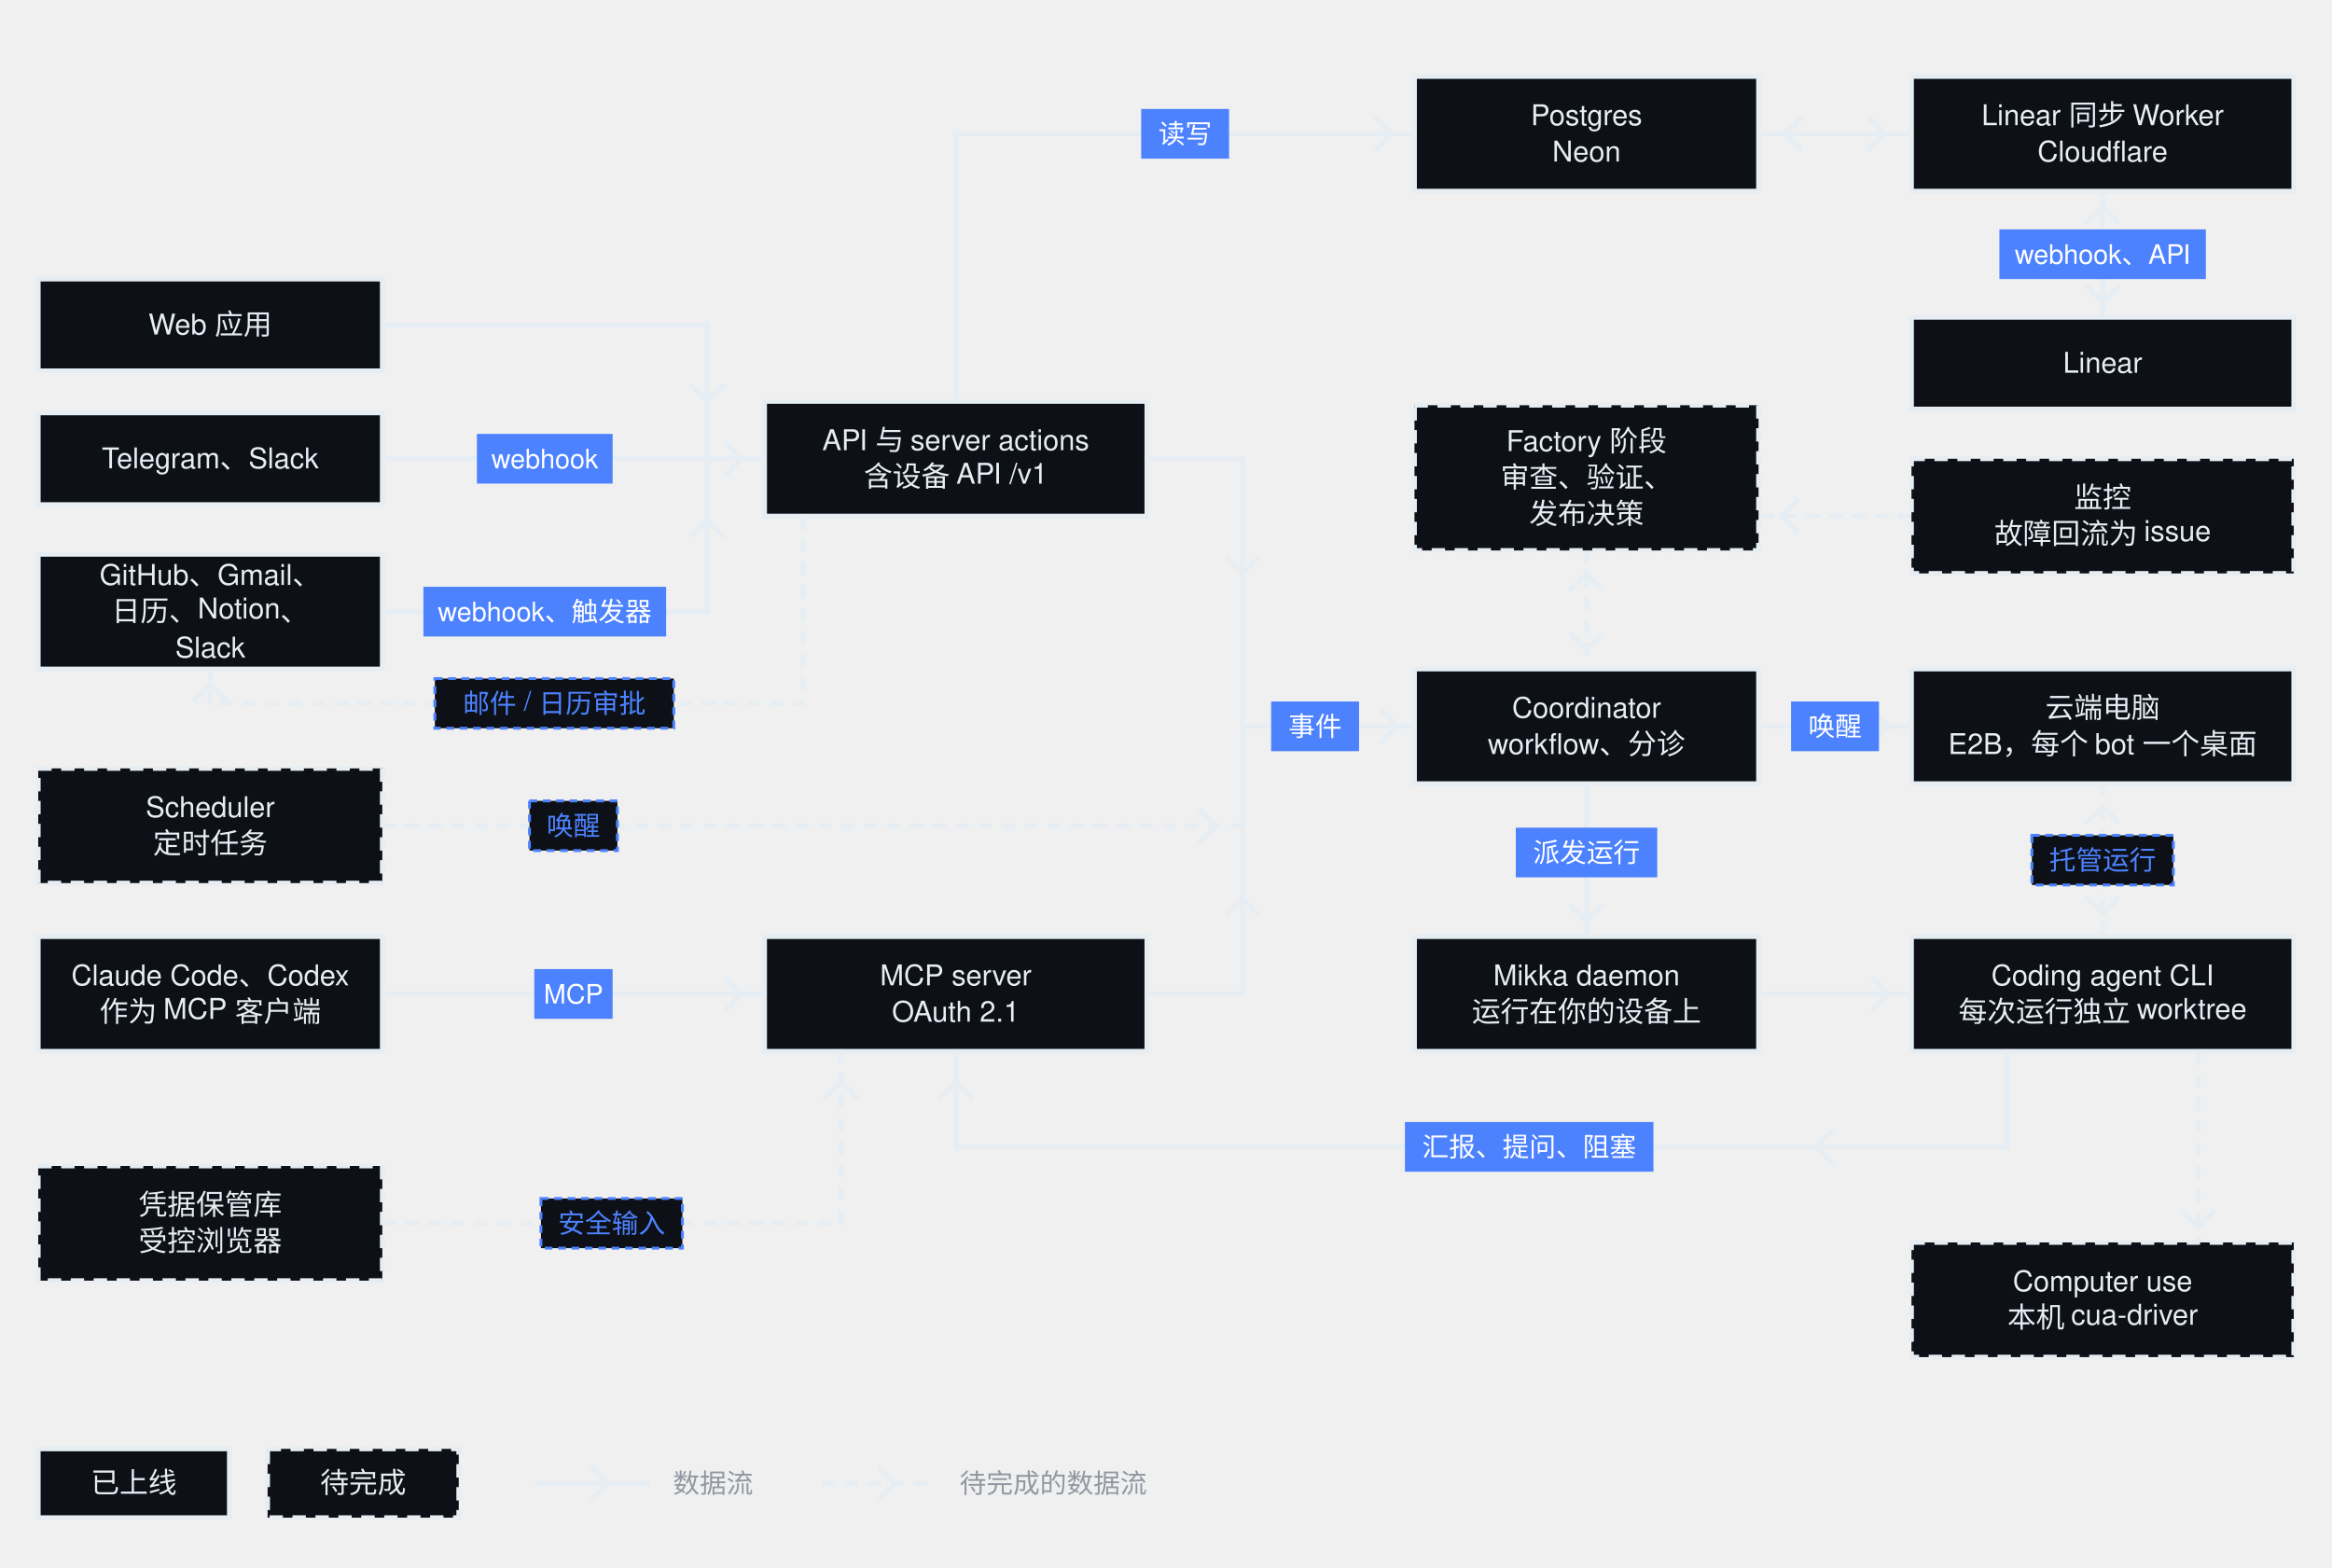
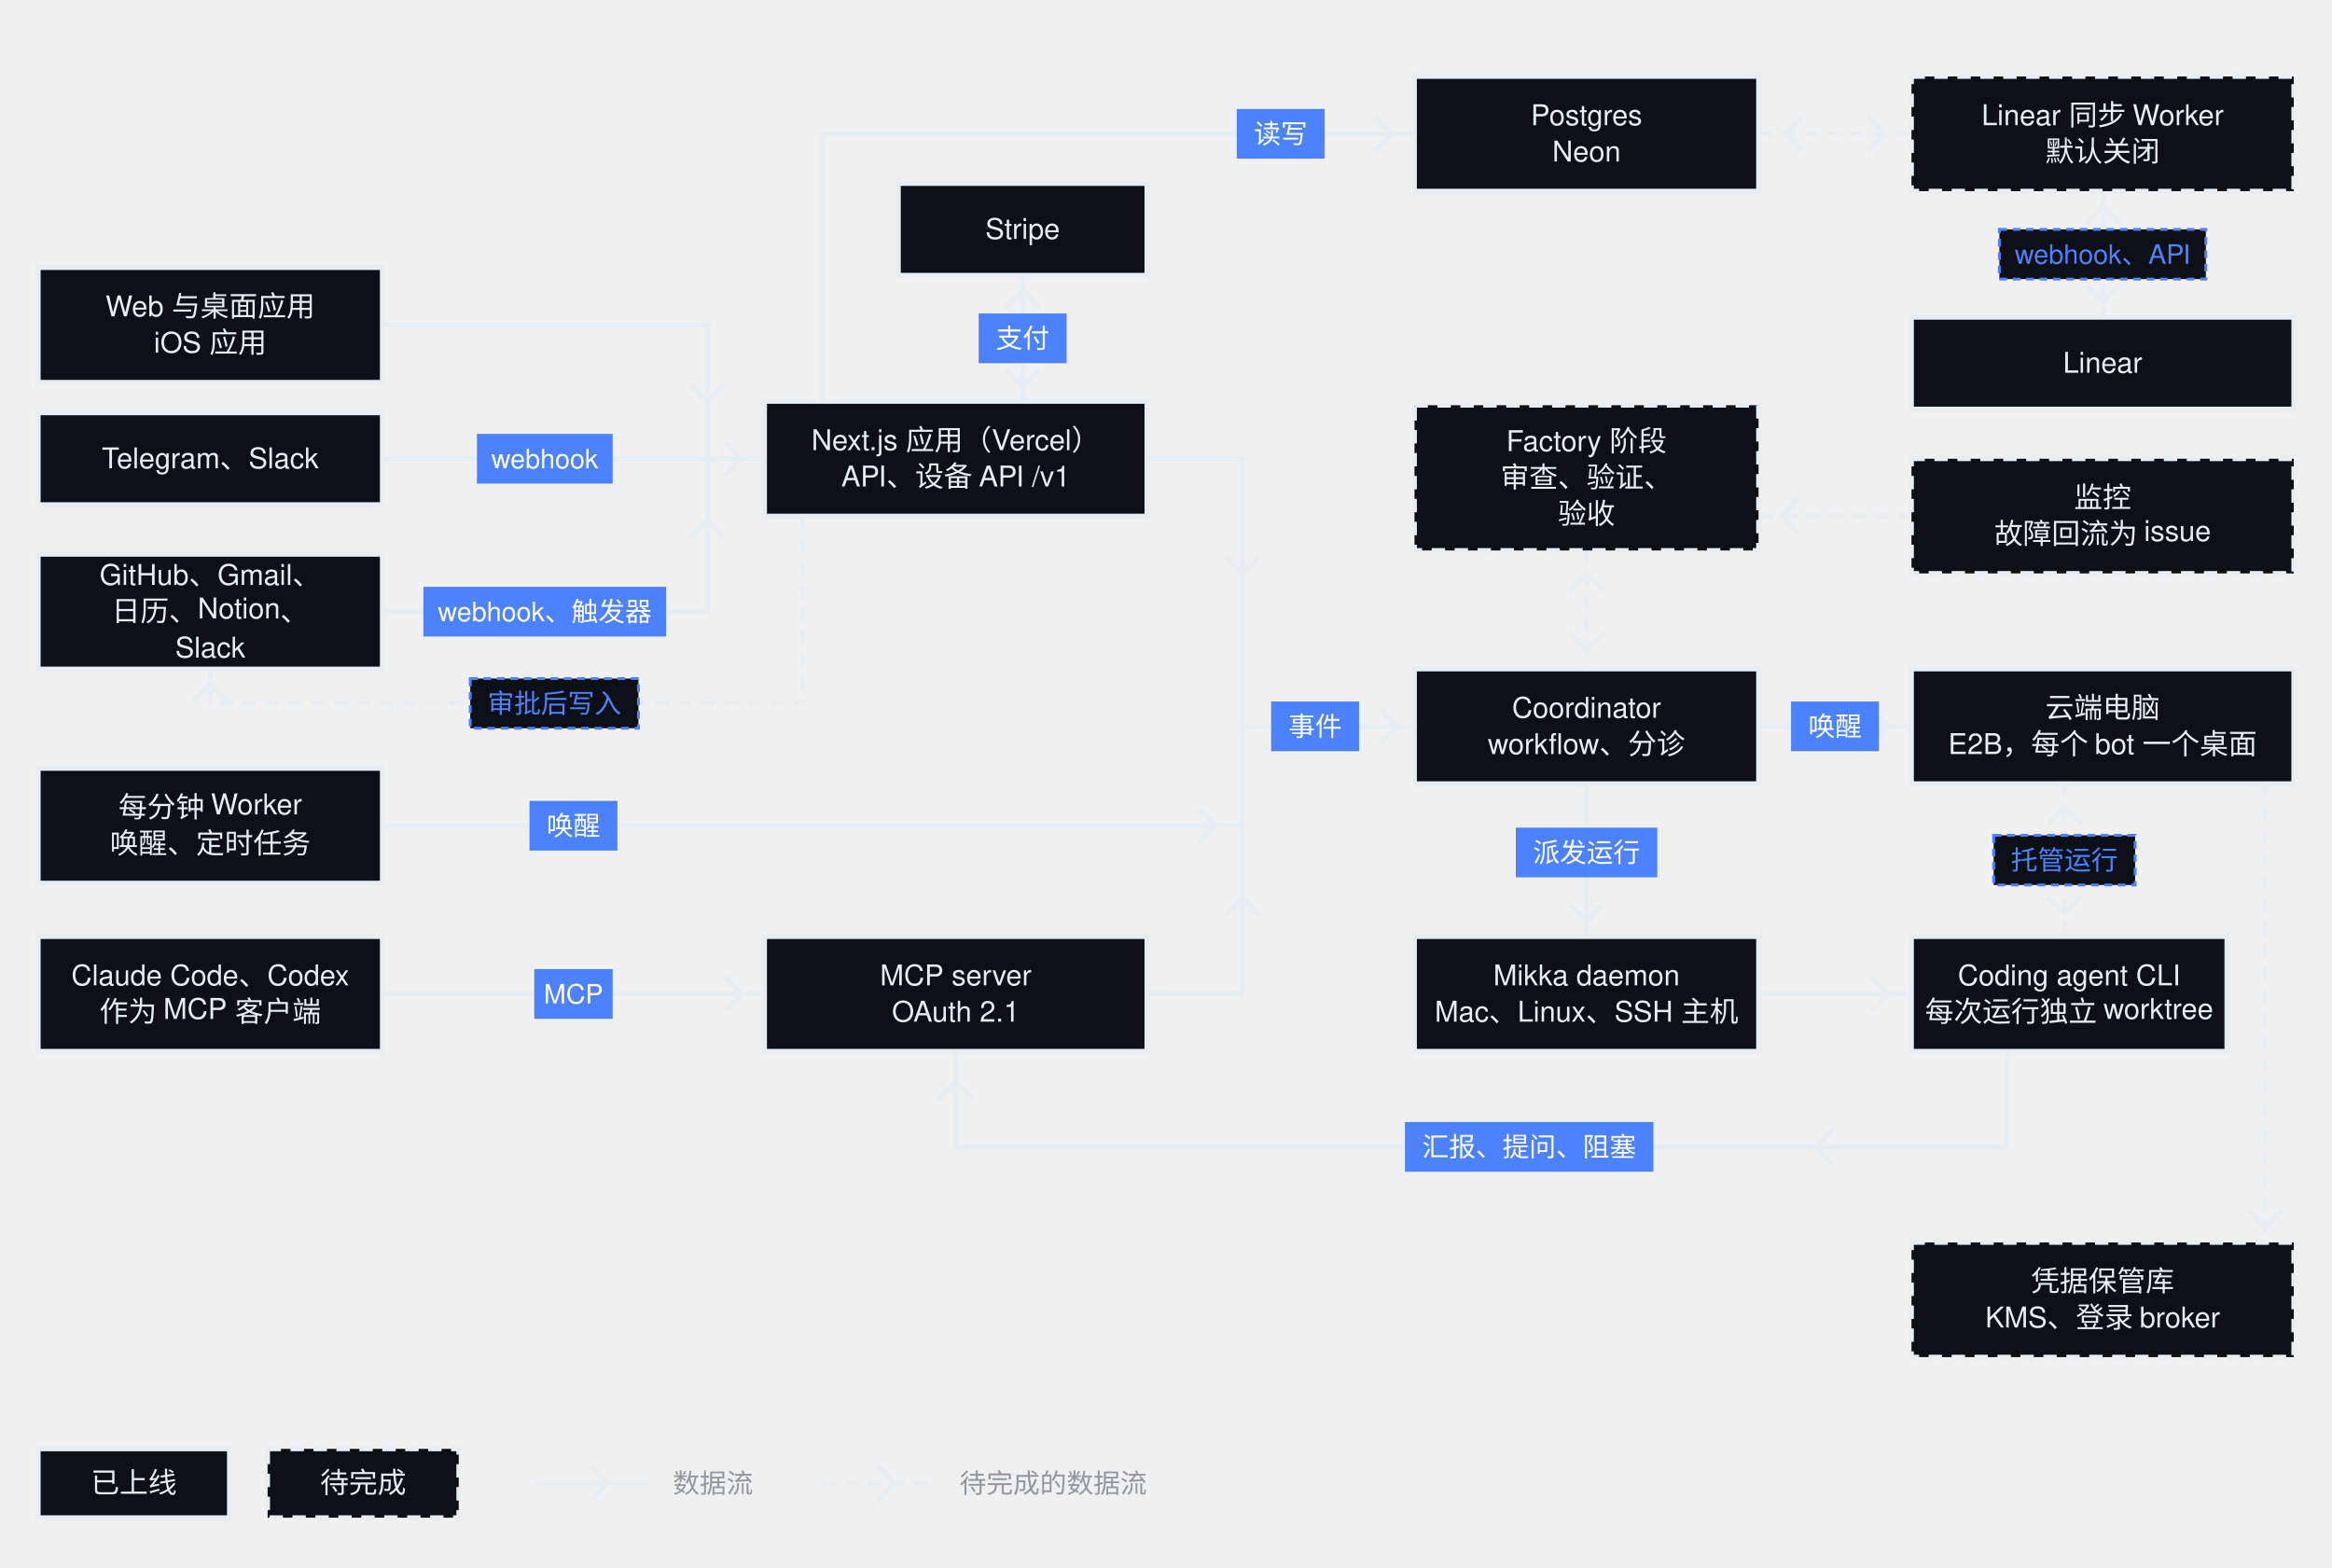
<svg xmlns="http://www.w3.org/2000/svg" width="1220" height="820" viewBox="0 0 1220 820" font-family="-apple-system, BlinkMacSystemFont, &quot;Segoe UI&quot;, Helvetica, Arial, &quot;PingFang SC&quot;, &quot;Noto Sans CJK SC&quot;, &quot;Microsoft YaHei&quot;, sans-serif" role="img" aria-label="Mikka 架构">
  <path d="M200 170 L370 170 L370 240" fill="none" stroke="#e6edf3" stroke-width="2.5" />
  <path d="M362 202 L370 210 L378 202" fill="none" stroke="#e6edf3" stroke-width="2.5" stroke-linecap="square" stroke-linejoin="miter" />
  <path d="M200 320 L370 320 L370 240" fill="none" stroke="#e6edf3" stroke-width="2.5" />
  <path d="M362 280 L370 272 L378 280" fill="none" stroke="#e6edf3" stroke-width="2.5" stroke-linecap="square" stroke-linejoin="miter" />
  <path d="M200 240 L400 240" fill="none" stroke="#e6edf3" stroke-width="2.5" />
  <path d="M380 232 L388 240 L380 248" fill="none" stroke="#e6edf3" stroke-width="2.5" stroke-linecap="square" stroke-linejoin="miter" />
  <rect x="249.5" y="227" width="71" height="26" fill="#4d82ff" />
  <text x="285" y="245" text-anchor="middle" font-size="14" fill="#ffffff">webhook</text>
  <rect x="221.5" y="307" width="127" height="26" fill="#4d82ff" />
  <text x="285" y="325" text-anchor="middle" font-size="14" fill="#ffffff">webhook、触发器</text>
  <path d="M420 270 L420 368 L110 368 L110 350" fill="none" stroke="#e6edf3" stroke-width="2.5" stroke-dasharray="7 5" />
  <path d="M102 366 L110 358 L118 366" fill="none" stroke="#e6edf3" stroke-width="2.5" stroke-linecap="square" stroke-linejoin="miter" />
-   <rect x="227.5" y="355" width="125" height="26" fill="#0d1117" stroke="#4d82ff" stroke-width="1.5" stroke-dasharray="4 3" />
-   <text x="290" y="373" text-anchor="middle" font-size="14" fill="#4d82ff">邮件 / 日历审批</text>
+   <rect x="246" y="355" width="88" height="26" fill="#0d1117" stroke="#4d82ff" stroke-width="1.5" stroke-dasharray="4 3" />
+   <text x="290" y="373" text-anchor="middle" font-size="14" fill="#4d82ff">审批后写入</text>
+   <path d="M535 144 L535 210" fill="none" stroke="#e6edf3" stroke-width="2.5" />
+   <path d="M527 194 L535 202 L543 194" fill="none" stroke="#e6edf3" stroke-width="2.5" stroke-linecap="square" stroke-linejoin="miter" />
+   <path d="M527 160 L535 152 L543 160" fill="none" stroke="#e6edf3" stroke-width="2.5" stroke-linecap="square" stroke-linejoin="miter" />
+   <rect x="512" y="164" width="46" height="26" fill="#4d82ff" />
+   <text x="535" y="182" text-anchor="middle" font-size="14" fill="#ffffff">支付</text>
  <path d="M200 520 L400 520" fill="none" stroke="#e6edf3" stroke-width="2.5" />
  <path d="M380 512 L388 520 L380 528" fill="none" stroke="#e6edf3" stroke-width="2.5" stroke-linecap="square" stroke-linejoin="miter" />
  <rect x="279.5" y="507" width="41" height="26" fill="#4d82ff" />
  <text x="300" y="525" text-anchor="middle" font-size="14" fill="#ffffff">MCP</text>
-   <path d="M200 640 L440 640 L440 550" fill="none" stroke="#e6edf3" stroke-width="2.5" stroke-dasharray="7 5" />
-   <path d="M432 574 L440 566 L448 574" fill="none" stroke="#e6edf3" stroke-width="2.5" stroke-linecap="square" stroke-linejoin="miter" />
-   <rect x="283" y="627" width="74" height="26" fill="#0d1117" stroke="#4d82ff" stroke-width="1.5" stroke-dasharray="4 3" />
-   <text x="320" y="645" text-anchor="middle" font-size="14" fill="#4d82ff">安全输入</text>
-   <path d="M500 210 L500 70 L740 70" fill="none" stroke="#e6edf3" stroke-width="2.5" />
+   <path d="M430 210 L430 70 L740 70" fill="none" stroke="#e6edf3" stroke-width="2.5" />
  <path d="M720 62 L728 70 L720 78" fill="none" stroke="#e6edf3" stroke-width="2.5" stroke-linecap="square" stroke-linejoin="miter" />
-   <rect x="597" y="57" width="46" height="26" fill="#4d82ff" />
-   <text x="620" y="75" text-anchor="middle" font-size="14" fill="#ffffff">读写</text>
-   <path d="M920 70 L1000 70" fill="none" stroke="#e6edf3" stroke-width="2.5" />
+   <rect x="647" y="57" width="46" height="26" fill="#4d82ff" />
+   <text x="670" y="75" text-anchor="middle" font-size="14" fill="#ffffff">读写</text>
+   <path d="M920 70 L1000 70" fill="none" stroke="#e6edf3" stroke-width="2.5" stroke-dasharray="7 5" />
  <path d="M942 62 L934 70 L942 78" fill="none" stroke="#e6edf3" stroke-width="2.5" stroke-linecap="square" stroke-linejoin="miter" />
  <path d="M978 62 L986 70 L978 78" fill="none" stroke="#e6edf3" stroke-width="2.5" stroke-linecap="square" stroke-linejoin="miter" />
-   <path d="M1100 100 L1100 166" fill="none" stroke="#e6edf3" stroke-width="2.5" />
+   <path d="M1100 100 L1100 166" fill="none" stroke="#e6edf3" stroke-width="2.5" stroke-dasharray="7 5" />
  <path d="M1092 150 L1100 158 L1108 150" fill="none" stroke="#e6edf3" stroke-width="2.5" stroke-linecap="square" stroke-linejoin="miter" />
  <path d="M1092 116 L1100 108 L1108 116" fill="none" stroke="#e6edf3" stroke-width="2.5" stroke-linecap="square" stroke-linejoin="miter" />
-   <rect x="1046" y="120" width="108" height="26" fill="#4d82ff" />
-   <text x="1100" y="138" text-anchor="middle" font-size="14" fill="#ffffff">webhook、API</text>
+   <rect x="1046" y="120" width="108" height="26" fill="#0d1117" stroke="#4d82ff" stroke-width="1.5" stroke-dasharray="4 3" />
+   <text x="1100" y="138" text-anchor="middle" font-size="14" fill="#4d82ff">webhook、API</text>
  <path d="M600 240 L650 240 L650 380" fill="none" stroke="#e6edf3" stroke-width="2.5" />
  <path d="M642 292 L650 300 L658 292" fill="none" stroke="#e6edf3" stroke-width="2.5" stroke-linecap="square" stroke-linejoin="miter" />
  <path d="M600 520 L650 520 L650 380" fill="none" stroke="#e6edf3" stroke-width="2.5" />
  <path d="M642 478 L650 470 L658 478" fill="none" stroke="#e6edf3" stroke-width="2.5" stroke-linecap="square" stroke-linejoin="miter" />
  <path d="M650 380 L740 380" fill="none" stroke="#e6edf3" stroke-width="2.5" />
  <path d="M723 372 L731 380 L723 388" fill="none" stroke="#e6edf3" stroke-width="2.5" stroke-linecap="square" stroke-linejoin="miter" />
  <rect x="665" y="367" width="46" height="26" fill="#4d82ff" />
  <text x="688" y="385" text-anchor="middle" font-size="14" fill="#ffffff">事件</text>
-   <path d="M200 432 L650 432" fill="none" stroke="#e6edf3" stroke-width="2.5" stroke-dasharray="7 5" />
+   <path d="M200 432 L650 432" fill="none" stroke="#e6edf3" stroke-width="2.5" />
  <path d="M628 424 L636 432 L628 440" fill="none" stroke="#e6edf3" stroke-width="2.5" stroke-linecap="square" stroke-linejoin="miter" />
-   <rect x="277" y="419" width="46" height="26" fill="#0d1117" stroke="#4d82ff" stroke-width="1.5" stroke-dasharray="4 3" />
-   <text x="300" y="437" text-anchor="middle" font-size="14" fill="#4d82ff">唤醒</text>
+   <rect x="277" y="419" width="46" height="26" fill="#4d82ff" />
+   <text x="300" y="437" text-anchor="middle" font-size="14" fill="#ffffff">唤醒</text>
  <path d="M830 288 L830 350" fill="none" stroke="#e6edf3" stroke-width="2.5" stroke-dasharray="7 5" />
  <path d="M822 308 L830 300 L838 308" fill="none" stroke="#e6edf3" stroke-width="2.5" stroke-linecap="square" stroke-linejoin="miter" />
  <path d="M822 332 L830 340 L838 332" fill="none" stroke="#e6edf3" stroke-width="2.5" stroke-linecap="square" stroke-linejoin="miter" />
  <path d="M1000 270 L920 270" fill="none" stroke="#e6edf3" stroke-width="2.5" stroke-dasharray="7 5" />
  <path d="M940 262 L932 270 L940 278" fill="none" stroke="#e6edf3" stroke-width="2.5" stroke-linecap="square" stroke-linejoin="miter" />
  <path d="M920 380 L1000 380" fill="none" stroke="#e6edf3" stroke-width="2.5" />
  <path d="M980 372 L988 380 L980 388" fill="none" stroke="#e6edf3" stroke-width="2.5" stroke-linecap="square" stroke-linejoin="miter" />
  <rect x="937" y="367" width="46" height="26" fill="#4d82ff" />
  <text x="960" y="385" text-anchor="middle" font-size="14" fill="#ffffff">唤醒</text>
  <path d="M830 410 L830 490" fill="none" stroke="#e6edf3" stroke-width="2.5" />
  <path d="M822 474 L830 482 L838 474" fill="none" stroke="#e6edf3" stroke-width="2.5" stroke-linecap="square" stroke-linejoin="miter" />
  <rect x="793" y="433" width="74" height="26" fill="#4d82ff" />
  <text x="830" y="451" text-anchor="middle" font-size="14" fill="#ffffff">派发运行</text>
  <path d="M920 520 L1000 520" fill="none" stroke="#e6edf3" stroke-width="2.5" />
  <path d="M980 512 L988 520 L980 528" fill="none" stroke="#e6edf3" stroke-width="2.5" stroke-linecap="square" stroke-linejoin="miter" />
-   <path d="M1100 410 L1100 490" fill="none" stroke="#e6edf3" stroke-width="2.5" stroke-dasharray="7 5" />
-   <path d="M1092 430 L1100 422 L1108 430" fill="none" stroke="#e6edf3" stroke-width="2.5" stroke-linecap="square" stroke-linejoin="miter" />
-   <path d="M1092 470 L1100 478 L1108 470" fill="none" stroke="#e6edf3" stroke-width="2.5" stroke-linecap="square" stroke-linejoin="miter" />
-   <rect x="1063" y="437" width="74" height="26" fill="#0d1117" stroke="#4d82ff" stroke-width="1.5" stroke-dasharray="4 3" />
-   <text x="1100" y="455" text-anchor="middle" font-size="14" fill="#4d82ff">托管运行</text>
-   <path d="M1150 550 L1150 650" fill="none" stroke="#e6edf3" stroke-width="2.5" stroke-dasharray="7 5" />
-   <path d="M1142 634 L1150 642 L1158 634" fill="none" stroke="#e6edf3" stroke-width="2.5" stroke-linecap="square" stroke-linejoin="miter" />
+   <path d="M1080 410 L1080 490" fill="none" stroke="#e6edf3" stroke-width="2.5" stroke-dasharray="7 5" />
+   <path d="M1072 430 L1080 422 L1088 430" fill="none" stroke="#e6edf3" stroke-width="2.5" stroke-linecap="square" stroke-linejoin="miter" />
+   <path d="M1072 470 L1080 478 L1088 470" fill="none" stroke="#e6edf3" stroke-width="2.5" stroke-linecap="square" stroke-linejoin="miter" />
+   <rect x="1043" y="437" width="74" height="26" fill="#0d1117" stroke="#4d82ff" stroke-width="1.5" stroke-dasharray="4 3" />
+   <text x="1080" y="455" text-anchor="middle" font-size="14" fill="#4d82ff">托管运行</text>
+   <path d="M1185 410 L1185 650" fill="none" stroke="#e6edf3" stroke-width="2.5" stroke-dasharray="7 5" />
+   <path d="M1177 634 L1185 642 L1193 634" fill="none" stroke="#e6edf3" stroke-width="2.5" stroke-linecap="square" stroke-linejoin="miter" />
  <path d="M1050 550 L1050 600 L500 600 L500 550" fill="none" stroke="#e6edf3" stroke-width="2.5" />
  <path d="M958 592 L950 600 L958 608" fill="none" stroke="#e6edf3" stroke-width="2.5" stroke-linecap="square" stroke-linejoin="miter" />
  <path d="M492 574 L500 566 L508 574" fill="none" stroke="#e6edf3" stroke-width="2.5" stroke-linecap="square" stroke-linejoin="miter" />
  <rect x="735" y="587" width="130" height="26" fill="#4d82ff" />
  <text x="800" y="605" text-anchor="middle" font-size="14" fill="#ffffff">汇报、提问、阻塞</text>
-   <rect x="20" y="146" width="180" height="48" fill="#0d1117" stroke="#e6edf3" stroke-width="2.5" />
-   <text x="110" y="175" text-anchor="middle" font-size="15" fill="#e6edf3">Web 应用</text>
+   <rect x="20" y="140" width="180" height="60" fill="#0d1117" stroke="#e6edf3" stroke-width="2.5" />
+   <text x="110" y="165.5" text-anchor="middle" font-size="15" fill="#e6edf3">Web 与桌面应用</text>
+   <text x="110" y="184.5" text-anchor="middle" font-size="15" fill="#e6edf3">iOS 应用</text>
  <rect x="20" y="216" width="180" height="48" fill="#0d1117" stroke="#e6edf3" stroke-width="2.5" />
  <text x="110" y="245" text-anchor="middle" font-size="15" fill="#e6edf3">Telegram、Slack</text>
  <rect x="20" y="290" width="180" height="60" fill="#0d1117" stroke="#e6edf3" stroke-width="2.5" />
  <text x="110" y="306" text-anchor="middle" font-size="15" fill="#e6edf3">GitHub、Gmail、</text>
  <text x="110" y="325" text-anchor="middle" font-size="15" fill="#e6edf3">日历、Notion、</text>
  <text x="110" y="344" text-anchor="middle" font-size="15" fill="#e6edf3">Slack</text>
-   <rect x="20" y="402" width="180" height="60" fill="#0d1117" stroke="#e6edf3" stroke-width="2.5" stroke-dasharray="7 5" />
-   <text x="110" y="427.5" text-anchor="middle" font-size="15" fill="#e6edf3">Scheduler</text>
-   <text x="110" y="446.5" text-anchor="middle" font-size="15" fill="#e6edf3">定时任务</text>
+   <rect x="20" y="402" width="180" height="60" fill="#0d1117" stroke="#e6edf3" stroke-width="2.5" />
+   <text x="110" y="427.5" text-anchor="middle" font-size="15" fill="#e6edf3">每分钟 Worker</text>
+   <text x="110" y="446.5" text-anchor="middle" font-size="15" fill="#e6edf3">唤醒、定时任务</text>
  <rect x="20" y="490" width="180" height="60" fill="#0d1117" stroke="#e6edf3" stroke-width="2.5" />
  <text x="110" y="515.5" text-anchor="middle" font-size="15" fill="#e6edf3">Claude Code、Codex</text>
  <text x="110" y="534.5" text-anchor="middle" font-size="15" fill="#e6edf3">作为 MCP 客户端</text>
-   <rect x="20" y="610" width="180" height="60" fill="#0d1117" stroke="#e6edf3" stroke-width="2.5" stroke-dasharray="7 5" />
-   <text x="110" y="635.5" text-anchor="middle" font-size="15" fill="#e6edf3">凭据保管库</text>
-   <text x="110" y="654.5" text-anchor="middle" font-size="15" fill="#e6edf3">受控浏览器</text>
+   <rect x="470" y="96" width="130" height="48" fill="#0d1117" stroke="#e6edf3" stroke-width="2.5" />
+   <text x="535" y="125" text-anchor="middle" font-size="15" fill="#e6edf3">Stripe</text>
  <rect x="400" y="210" width="200" height="60" fill="#0d1117" stroke="#e6edf3" stroke-width="2.5" />
-   <text x="500" y="235.5" text-anchor="middle" font-size="15" fill="#e6edf3">API 与 server actions</text>
-   <text x="500" y="254.5" text-anchor="middle" font-size="15" fill="#e6edf3">含设备 API /v1</text>
+   <text x="500" y="235.5" text-anchor="middle" font-size="15" fill="#e6edf3">Next.js 应用（Vercel）</text>
+   <text x="500" y="254.5" text-anchor="middle" font-size="15" fill="#e6edf3">API、设备 API /v1</text>
  <rect x="400" y="490" width="200" height="60" fill="#0d1117" stroke="#e6edf3" stroke-width="2.5" />
  <text x="500" y="515.5" text-anchor="middle" font-size="15" fill="#e6edf3">MCP server</text>
  <text x="500" y="534.5" text-anchor="middle" font-size="15" fill="#e6edf3">OAuth 2.1</text>
  <rect x="740" y="40" width="180" height="60" fill="#0d1117" stroke="#e6edf3" stroke-width="2.5" />
  <text x="830" y="65.5" text-anchor="middle" font-size="15" fill="#e6edf3">Postgres</text>
  <text x="830" y="84.5" text-anchor="middle" font-size="15" fill="#e6edf3">Neon</text>
  <rect x="740" y="212" width="180" height="76" fill="#0d1117" stroke="#e6edf3" stroke-width="2.5" stroke-dasharray="7 5" />
  <text x="830" y="236" text-anchor="middle" font-size="15" fill="#e6edf3">Factory 阶段</text>
  <text x="830" y="255" text-anchor="middle" font-size="15" fill="#e6edf3">审查、验证、</text>
-   <text x="830" y="274" text-anchor="middle" font-size="15" fill="#e6edf3">发布决策</text>
+   <text x="830" y="274" text-anchor="middle" font-size="15" fill="#e6edf3">验收</text>
  <rect x="740" y="350" width="180" height="60" fill="#0d1117" stroke="#e6edf3" stroke-width="2.5" />
  <text x="830" y="375.5" text-anchor="middle" font-size="15" fill="#e6edf3">Coordinator</text>
  <text x="830" y="394.5" text-anchor="middle" font-size="15" fill="#e6edf3">workflow、分诊</text>
  <rect x="740" y="490" width="180" height="60" fill="#0d1117" stroke="#e6edf3" stroke-width="2.5" />
  <text x="830" y="515.5" text-anchor="middle" font-size="15" fill="#e6edf3">Mikka daemon</text>
-   <text x="830" y="534.5" text-anchor="middle" font-size="15" fill="#e6edf3">运行在你的设备上</text>
-   <rect x="1000" y="40" width="200" height="60" fill="#0d1117" stroke="#e6edf3" stroke-width="2.5" />
+   <text x="830" y="534.5" text-anchor="middle" font-size="15" fill="#e6edf3">Mac、Linux、SSH 主机</text>
+   <rect x="1000" y="40" width="200" height="60" fill="#0d1117" stroke="#e6edf3" stroke-width="2.5" stroke-dasharray="7 5" />
  <text x="1100" y="65.5" text-anchor="middle" font-size="15" fill="#e6edf3">Linear 同步 Worker</text>
-   <text x="1100" y="84.5" text-anchor="middle" font-size="15" fill="#e6edf3">Cloudflare</text>
+   <text x="1100" y="84.5" text-anchor="middle" font-size="15" fill="#e6edf3">默认关闭</text>
  <rect x="1000" y="166" width="200" height="48" fill="#0d1117" stroke="#e6edf3" stroke-width="2.5" />
  <text x="1100" y="195" text-anchor="middle" font-size="15" fill="#e6edf3">Linear</text>
  <rect x="1000" y="240" width="200" height="60" fill="#0d1117" stroke="#e6edf3" stroke-width="2.5" stroke-dasharray="7 5" />
  <text x="1100" y="265.5" text-anchor="middle" font-size="15" fill="#e6edf3">监控</text>
  <text x="1100" y="284.5" text-anchor="middle" font-size="15" fill="#e6edf3">故障回流为 issue</text>
  <rect x="1000" y="350" width="200" height="60" fill="#0d1117" stroke="#e6edf3" stroke-width="2.5" />
  <text x="1100" y="375.5" text-anchor="middle" font-size="15" fill="#e6edf3">云端电脑</text>
  <text x="1100" y="394.5" text-anchor="middle" font-size="15" fill="#e6edf3">E2B，每个 bot 一个桌面</text>
-   <rect x="1000" y="490" width="200" height="60" fill="#0d1117" stroke="#e6edf3" stroke-width="2.5" />
-   <text x="1100" y="515.5" text-anchor="middle" font-size="15" fill="#e6edf3">Coding agent CLI</text>
-   <text x="1100" y="534.5" text-anchor="middle" font-size="15" fill="#e6edf3">每次运行独立 worktree</text>
+   <rect x="1000" y="490" width="165" height="60" fill="#0d1117" stroke="#e6edf3" stroke-width="2.5" />
+   <text x="1082.5" y="515.5" text-anchor="middle" font-size="15" fill="#e6edf3">Coding agent CLI</text>
+   <text x="1082.5" y="534.5" text-anchor="middle" font-size="15" fill="#e6edf3">每次运行独立 worktree</text>
  <rect x="1000" y="650" width="200" height="60" fill="#0d1117" stroke="#e6edf3" stroke-width="2.5" stroke-dasharray="7 5" />
-   <text x="1100" y="675.5" text-anchor="middle" font-size="15" fill="#e6edf3">Computer use</text>
-   <text x="1100" y="694.5" text-anchor="middle" font-size="15" fill="#e6edf3">本机 cua-driver</text>
+   <text x="1100" y="675.5" text-anchor="middle" font-size="15" fill="#e6edf3">凭据保管库</text>
+   <text x="1100" y="694.5" text-anchor="middle" font-size="15" fill="#e6edf3">KMS、登录 broker</text>
  <rect x="20" y="758" width="100" height="36" fill="#0d1117" stroke="#e6edf3" stroke-width="2.5" />
  <text x="70" y="781" text-anchor="middle" font-size="15" fill="#e6edf3">已上线</text>
  <rect x="140" y="758" width="100" height="36" fill="#0d1117" stroke="#e6edf3" stroke-width="2.5" stroke-dasharray="7 5" />
  <text x="190" y="781" text-anchor="middle" font-size="15" fill="#e6edf3">待完成</text>
  <path d="M280 776 L340 776" fill="none" stroke="#e6edf3" stroke-width="2.5" />
  <path d="M310 768 L318 776 L310 784" fill="none" stroke="#e6edf3" stroke-width="2.5" stroke-linecap="square" stroke-linejoin="miter" />
  <text x="352" y="781" font-size="14" fill="#9198a1">数据流</text>
  <path d="M430 776 L490 776" fill="none" stroke="#e6edf3" stroke-width="2.5" stroke-dasharray="7 5" />
  <path d="M460 768 L468 776 L460 784" fill="none" stroke="#e6edf3" stroke-width="2.5" stroke-linecap="square" stroke-linejoin="miter" />
  <text x="502" y="781" font-size="14" fill="#9198a1">待完成的数据流</text>
</svg>
